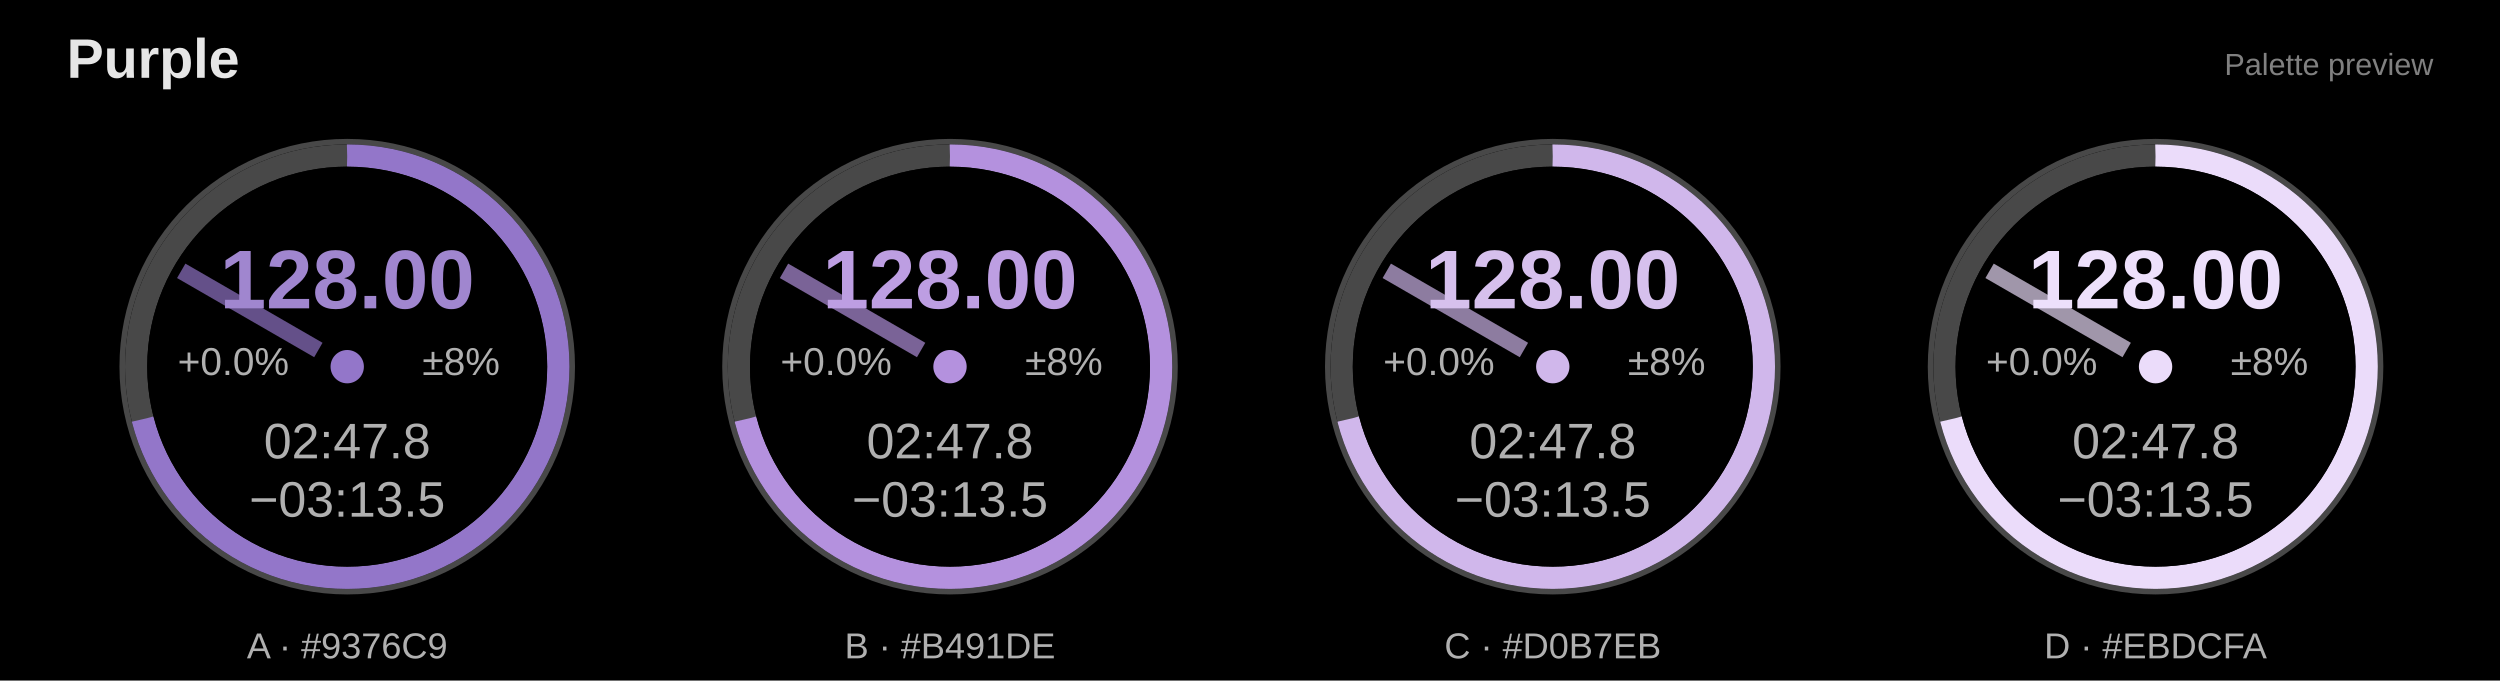
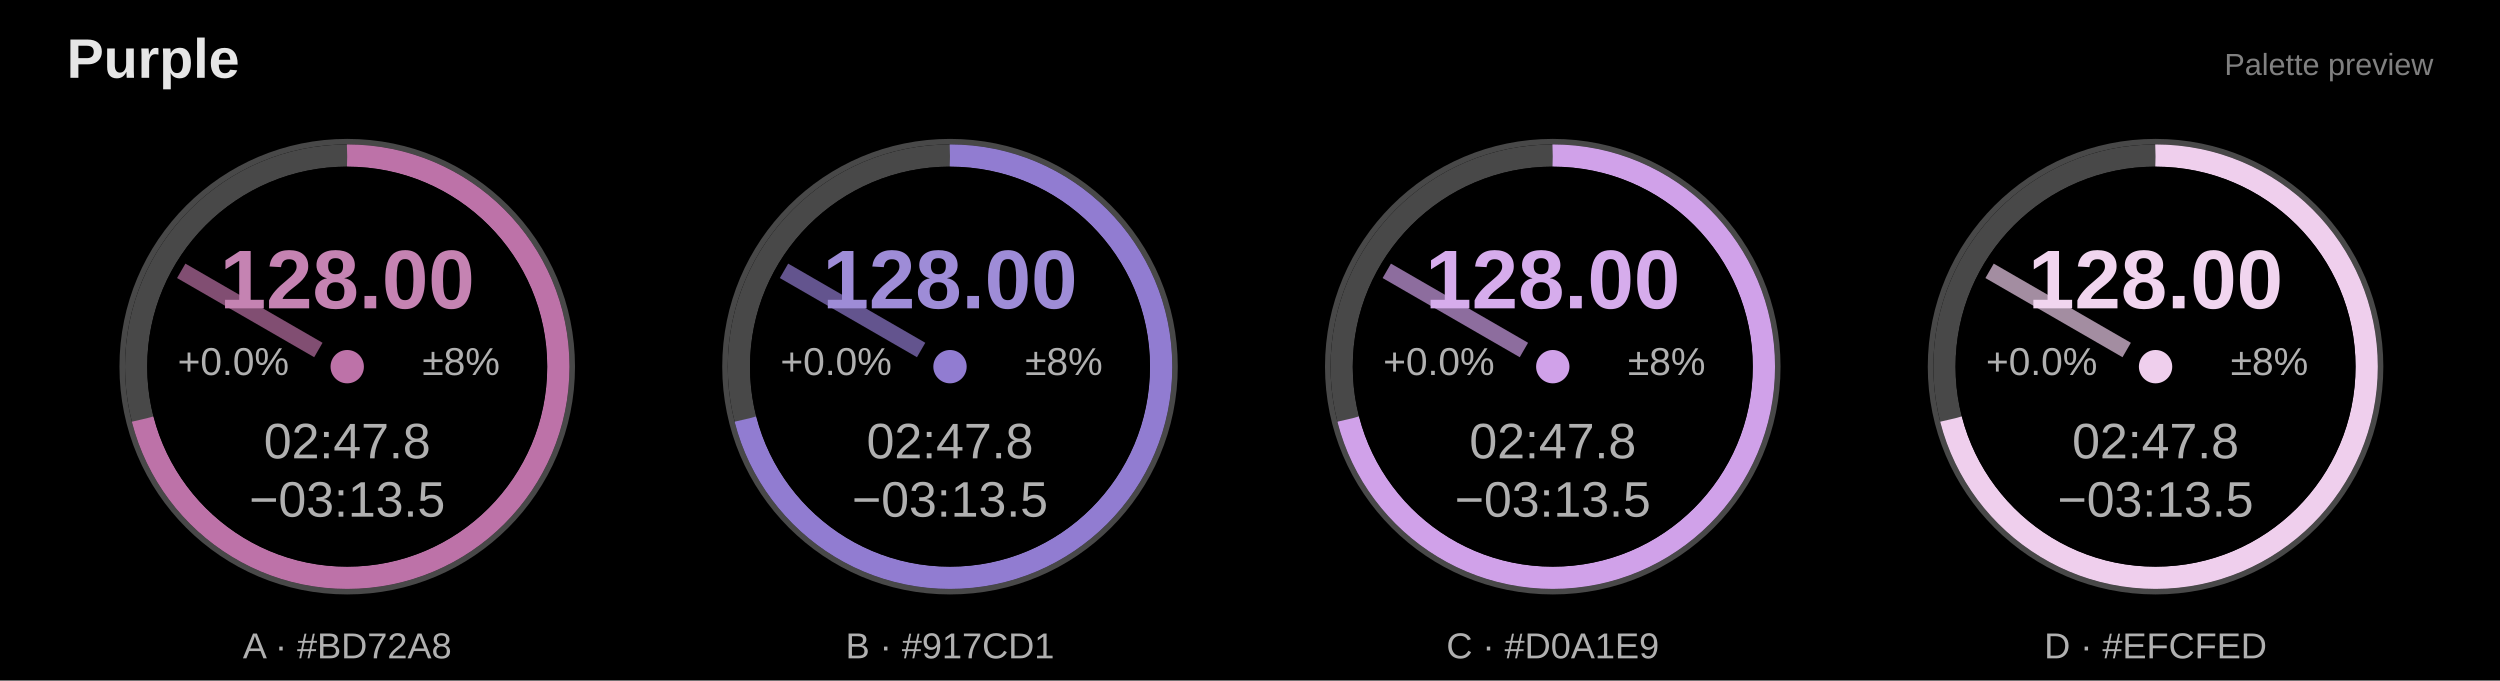
<svg xmlns="http://www.w3.org/2000/svg" width="900" height="245" viewBox="0 0 900 245" role="img" aria-labelledby="title desc">
  <style>text{font-family:Arial,Helvetica,sans-serif;font-variant-numeric:tabular-nums}</style>
  <rect width="900" height="245" fill="#000000" />
  <g transform="translate(0,0)">
    <text x="24" y="28" fill="#E6E6E6" font-size="20" text-anchor="start" font-weight="600">Purple</text>
    <text x="876" y="27" fill="#808080" font-size="11" text-anchor="end" font-weight="400">Palette preview</text>
    <g transform="translate(43,50)">
      <circle cx="82" cy="82" r="81" fill="#000000" stroke="#484848" stroke-width="2" />
      <circle cx="82" cy="82" r="76" fill="none" stroke="#484848" stroke-width="8" />
-       <circle cx="82" cy="82" r="76" fill="none" stroke="#9376C9" stroke-width="8" stroke-dasharray="339.041 138.481" transform="rotate(-90 82 82)" />
+       <circle cx="82" cy="82" r="76" fill="none" stroke="#BD72A8" stroke-width="8" stroke-dasharray="339.041 138.481" transform="rotate(-90 82 82)" />
      <circle cx="82" cy="82" r="71.5" fill="#000000" stroke="#000000" />
-       <rect x="79" y="13" width="6" height="57" fill="#645089" transform="rotate(-60 82 82)" />
-       <circle cx="82" cy="82" r="6" fill="#9376C9" />
-       <text x="82" y="61" fill="#A086CF" font-size="30" text-anchor="middle" font-weight="700">128.00</text>
+       <rect x="79" y="13" width="6" height="57" fill="#814E72" transform="rotate(-60 82 82)" />
+       <circle cx="82" cy="82" r="6" fill="#BD72A8" />
+       <text x="82" y="61" fill="#C583B2" font-size="30" text-anchor="middle" font-weight="700">128.00</text>
      <text x="41" y="85" fill="#B0B0B0" font-size="14" text-anchor="middle" font-weight="400">+0.0%</text>
      <text x="123" y="85" fill="#B0B0B0" font-size="14" text-anchor="middle" font-weight="400">±8%</text>
      <text x="82" y="115" fill="#B0B0B0" font-size="18" text-anchor="middle" font-weight="400">02:47.8</text>
      <text x="82" y="136" fill="#B0B0B0" font-size="18" text-anchor="middle" font-weight="400">−03:13.5</text>
-       <text x="82" y="187" fill="#B0B0B0" font-size="13" text-anchor="middle" font-weight="400">A  ·  #9376C9</text>
+       <text x="82" y="187" fill="#B0B0B0" font-size="13" text-anchor="middle" font-weight="400">A  ·  #BD72A8</text>
    </g>
    <g transform="translate(260,50)">
      <circle cx="82" cy="82" r="81" fill="#000000" stroke="#484848" stroke-width="2" />
      <circle cx="82" cy="82" r="76" fill="none" stroke="#484848" stroke-width="8" />
-       <circle cx="82" cy="82" r="76" fill="none" stroke="#B491DE" stroke-width="8" stroke-dasharray="339.041 138.481" transform="rotate(-90 82 82)" />
+       <circle cx="82" cy="82" r="76" fill="none" stroke="#917CD1" stroke-width="8" stroke-dasharray="339.041 138.481" transform="rotate(-90 82 82)" />
      <circle cx="82" cy="82" r="71.5" fill="#000000" stroke="#000000" />
-       <rect x="79" y="13" width="6" height="57" fill="#7A6397" transform="rotate(-60 82 82)" />
-       <circle cx="82" cy="82" r="6" fill="#B491DE" />
-       <text x="82" y="61" fill="#BD9EE2" font-size="30" text-anchor="middle" font-weight="700">128.00</text>
+       <rect x="79" y="13" width="6" height="57" fill="#63548E" transform="rotate(-60 82 82)" />
+       <circle cx="82" cy="82" r="6" fill="#917CD1" />
+       <text x="82" y="61" fill="#9E8CD7" font-size="30" text-anchor="middle" font-weight="700">128.00</text>
      <text x="41" y="85" fill="#B0B0B0" font-size="14" text-anchor="middle" font-weight="400">+0.0%</text>
      <text x="123" y="85" fill="#B0B0B0" font-size="14" text-anchor="middle" font-weight="400">±8%</text>
      <text x="82" y="115" fill="#B0B0B0" font-size="18" text-anchor="middle" font-weight="400">02:47.8</text>
      <text x="82" y="136" fill="#B0B0B0" font-size="18" text-anchor="middle" font-weight="400">−03:13.5</text>
-       <text x="82" y="187" fill="#B0B0B0" font-size="13" text-anchor="middle" font-weight="400">B  ·  #B491DE</text>
+       <text x="82" y="187" fill="#B0B0B0" font-size="13" text-anchor="middle" font-weight="400">B  ·  #917CD1</text>
    </g>
    <g transform="translate(477,50)">
      <circle cx="82" cy="82" r="81" fill="#000000" stroke="#484848" stroke-width="2" />
      <circle cx="82" cy="82" r="76" fill="none" stroke="#484848" stroke-width="8" />
-       <circle cx="82" cy="82" r="76" fill="none" stroke="#D0B7EB" stroke-width="8" stroke-dasharray="339.041 138.481" transform="rotate(-90 82 82)" />
+       <circle cx="82" cy="82" r="76" fill="none" stroke="#D0A1E9" stroke-width="8" stroke-dasharray="339.041 138.481" transform="rotate(-90 82 82)" />
      <circle cx="82" cy="82" r="71.5" fill="#000000" stroke="#000000" />
-       <rect x="79" y="13" width="6" height="57" fill="#8D7CA0" transform="rotate(-60 82 82)" />
-       <circle cx="82" cy="82" r="6" fill="#D0B7EB" />
-       <text x="82" y="61" fill="#D6C0ED" font-size="30" text-anchor="middle" font-weight="700">128.00</text>
+       <rect x="79" y="13" width="6" height="57" fill="#8D6D9E" transform="rotate(-60 82 82)" />
+       <circle cx="82" cy="82" r="6" fill="#D0A1E9" />
+       <text x="82" y="61" fill="#D6ACEC" font-size="30" text-anchor="middle" font-weight="700">128.00</text>
      <text x="41" y="85" fill="#B0B0B0" font-size="14" text-anchor="middle" font-weight="400">+0.0%</text>
      <text x="123" y="85" fill="#B0B0B0" font-size="14" text-anchor="middle" font-weight="400">±8%</text>
      <text x="82" y="115" fill="#B0B0B0" font-size="18" text-anchor="middle" font-weight="400">02:47.8</text>
      <text x="82" y="136" fill="#B0B0B0" font-size="18" text-anchor="middle" font-weight="400">−03:13.5</text>
-       <text x="82" y="187" fill="#B0B0B0" font-size="13" text-anchor="middle" font-weight="400">C  ·  #D0B7EB</text>
+       <text x="82" y="187" fill="#B0B0B0" font-size="13" text-anchor="middle" font-weight="400">C  ·  #D0A1E9</text>
    </g>
    <g transform="translate(694,50)">
      <circle cx="82" cy="82" r="81" fill="#000000" stroke="#484848" stroke-width="2" />
      <circle cx="82" cy="82" r="76" fill="none" stroke="#484848" stroke-width="8" />
-       <circle cx="82" cy="82" r="76" fill="none" stroke="#EBDCFA" stroke-width="8" stroke-dasharray="339.041 138.481" transform="rotate(-90 82 82)" />
+       <circle cx="82" cy="82" r="76" fill="none" stroke="#EFCFED" stroke-width="8" stroke-dasharray="339.041 138.481" transform="rotate(-90 82 82)" />
      <circle cx="82" cy="82" r="71.5" fill="#000000" stroke="#000000" />
-       <rect x="79" y="13" width="6" height="57" fill="#A096AA" transform="rotate(-60 82 82)" />
-       <circle cx="82" cy="82" r="6" fill="#EBDCFA" />
-       <text x="82" y="61" fill="#EDE0FB" font-size="30" text-anchor="middle" font-weight="700">128.00</text>
+       <rect x="79" y="13" width="6" height="57" fill="#A38DA1" transform="rotate(-60 82 82)" />
+       <circle cx="82" cy="82" r="6" fill="#EFCFED" />
+       <text x="82" y="61" fill="#F1D5EF" font-size="30" text-anchor="middle" font-weight="700">128.00</text>
      <text x="41" y="85" fill="#B0B0B0" font-size="14" text-anchor="middle" font-weight="400">+0.0%</text>
      <text x="123" y="85" fill="#B0B0B0" font-size="14" text-anchor="middle" font-weight="400">±8%</text>
      <text x="82" y="115" fill="#B0B0B0" font-size="18" text-anchor="middle" font-weight="400">02:47.8</text>
      <text x="82" y="136" fill="#B0B0B0" font-size="18" text-anchor="middle" font-weight="400">−03:13.5</text>
-       <text x="82" y="187" fill="#B0B0B0" font-size="13" text-anchor="middle" font-weight="400">D  ·  #EBDCFA</text>
+       <text x="82" y="187" fill="#B0B0B0" font-size="13" text-anchor="middle" font-weight="400">D  ·  #EFCFED</text>
    </g>
  </g>
</svg>
